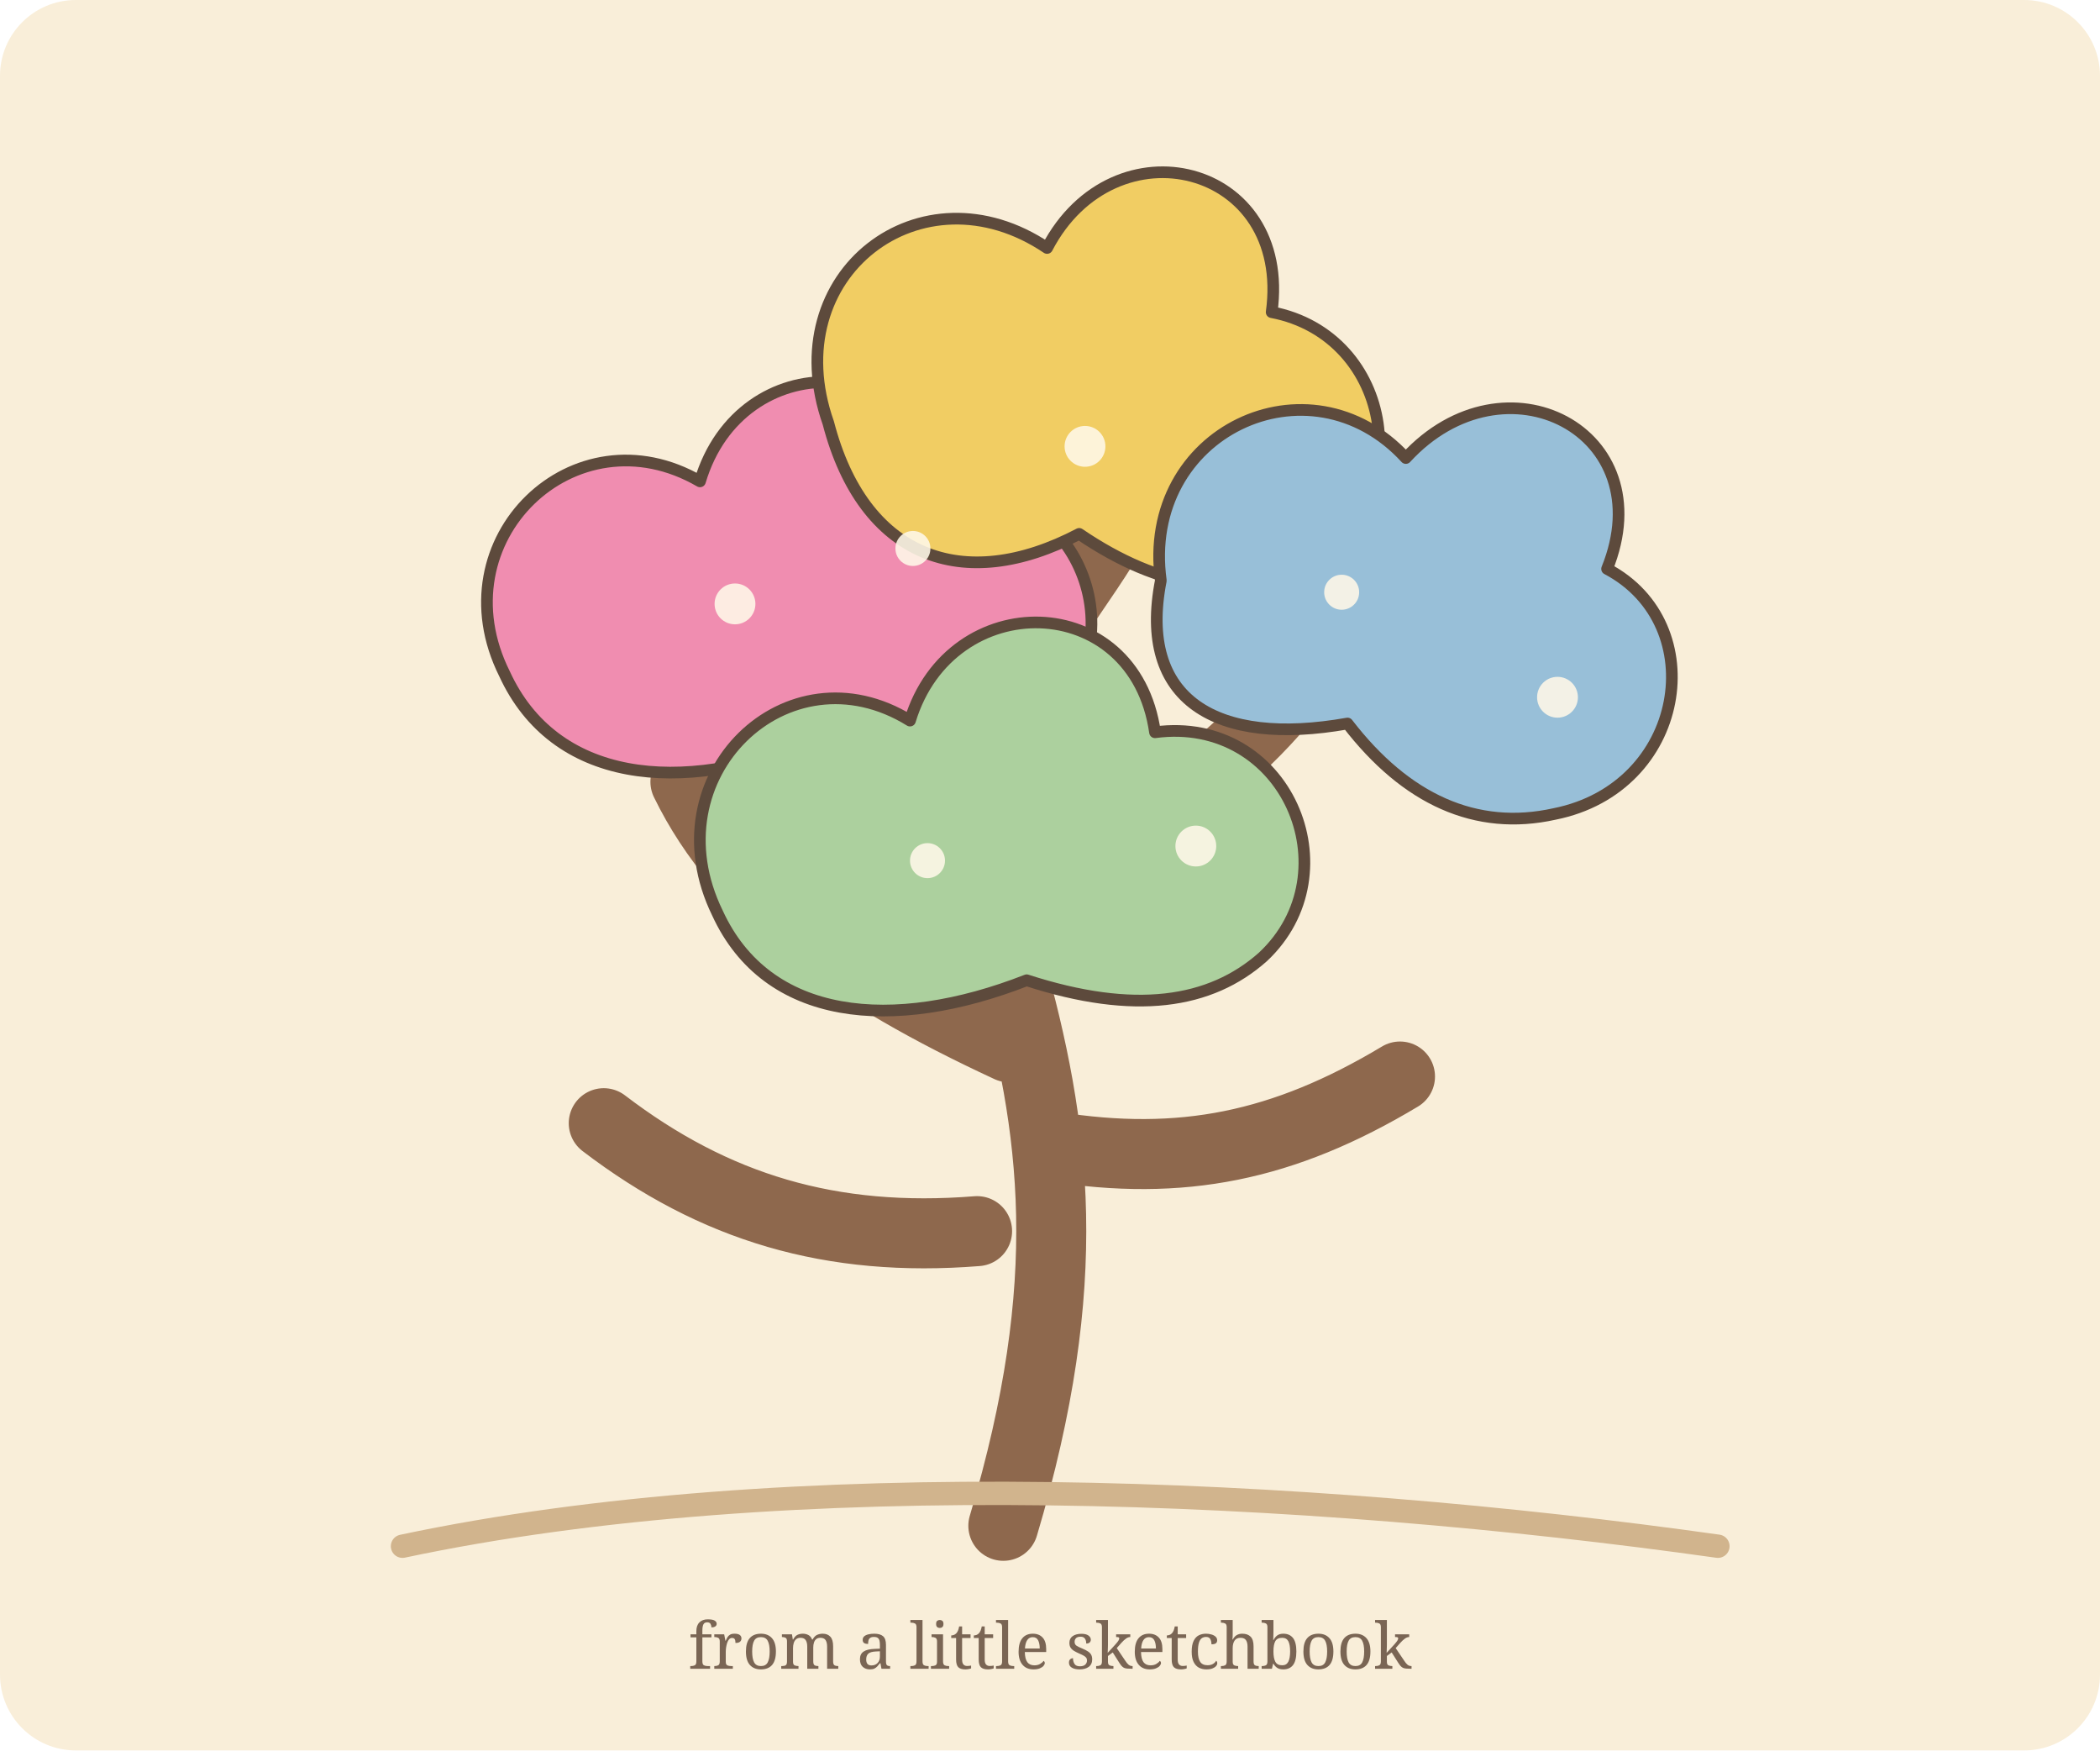
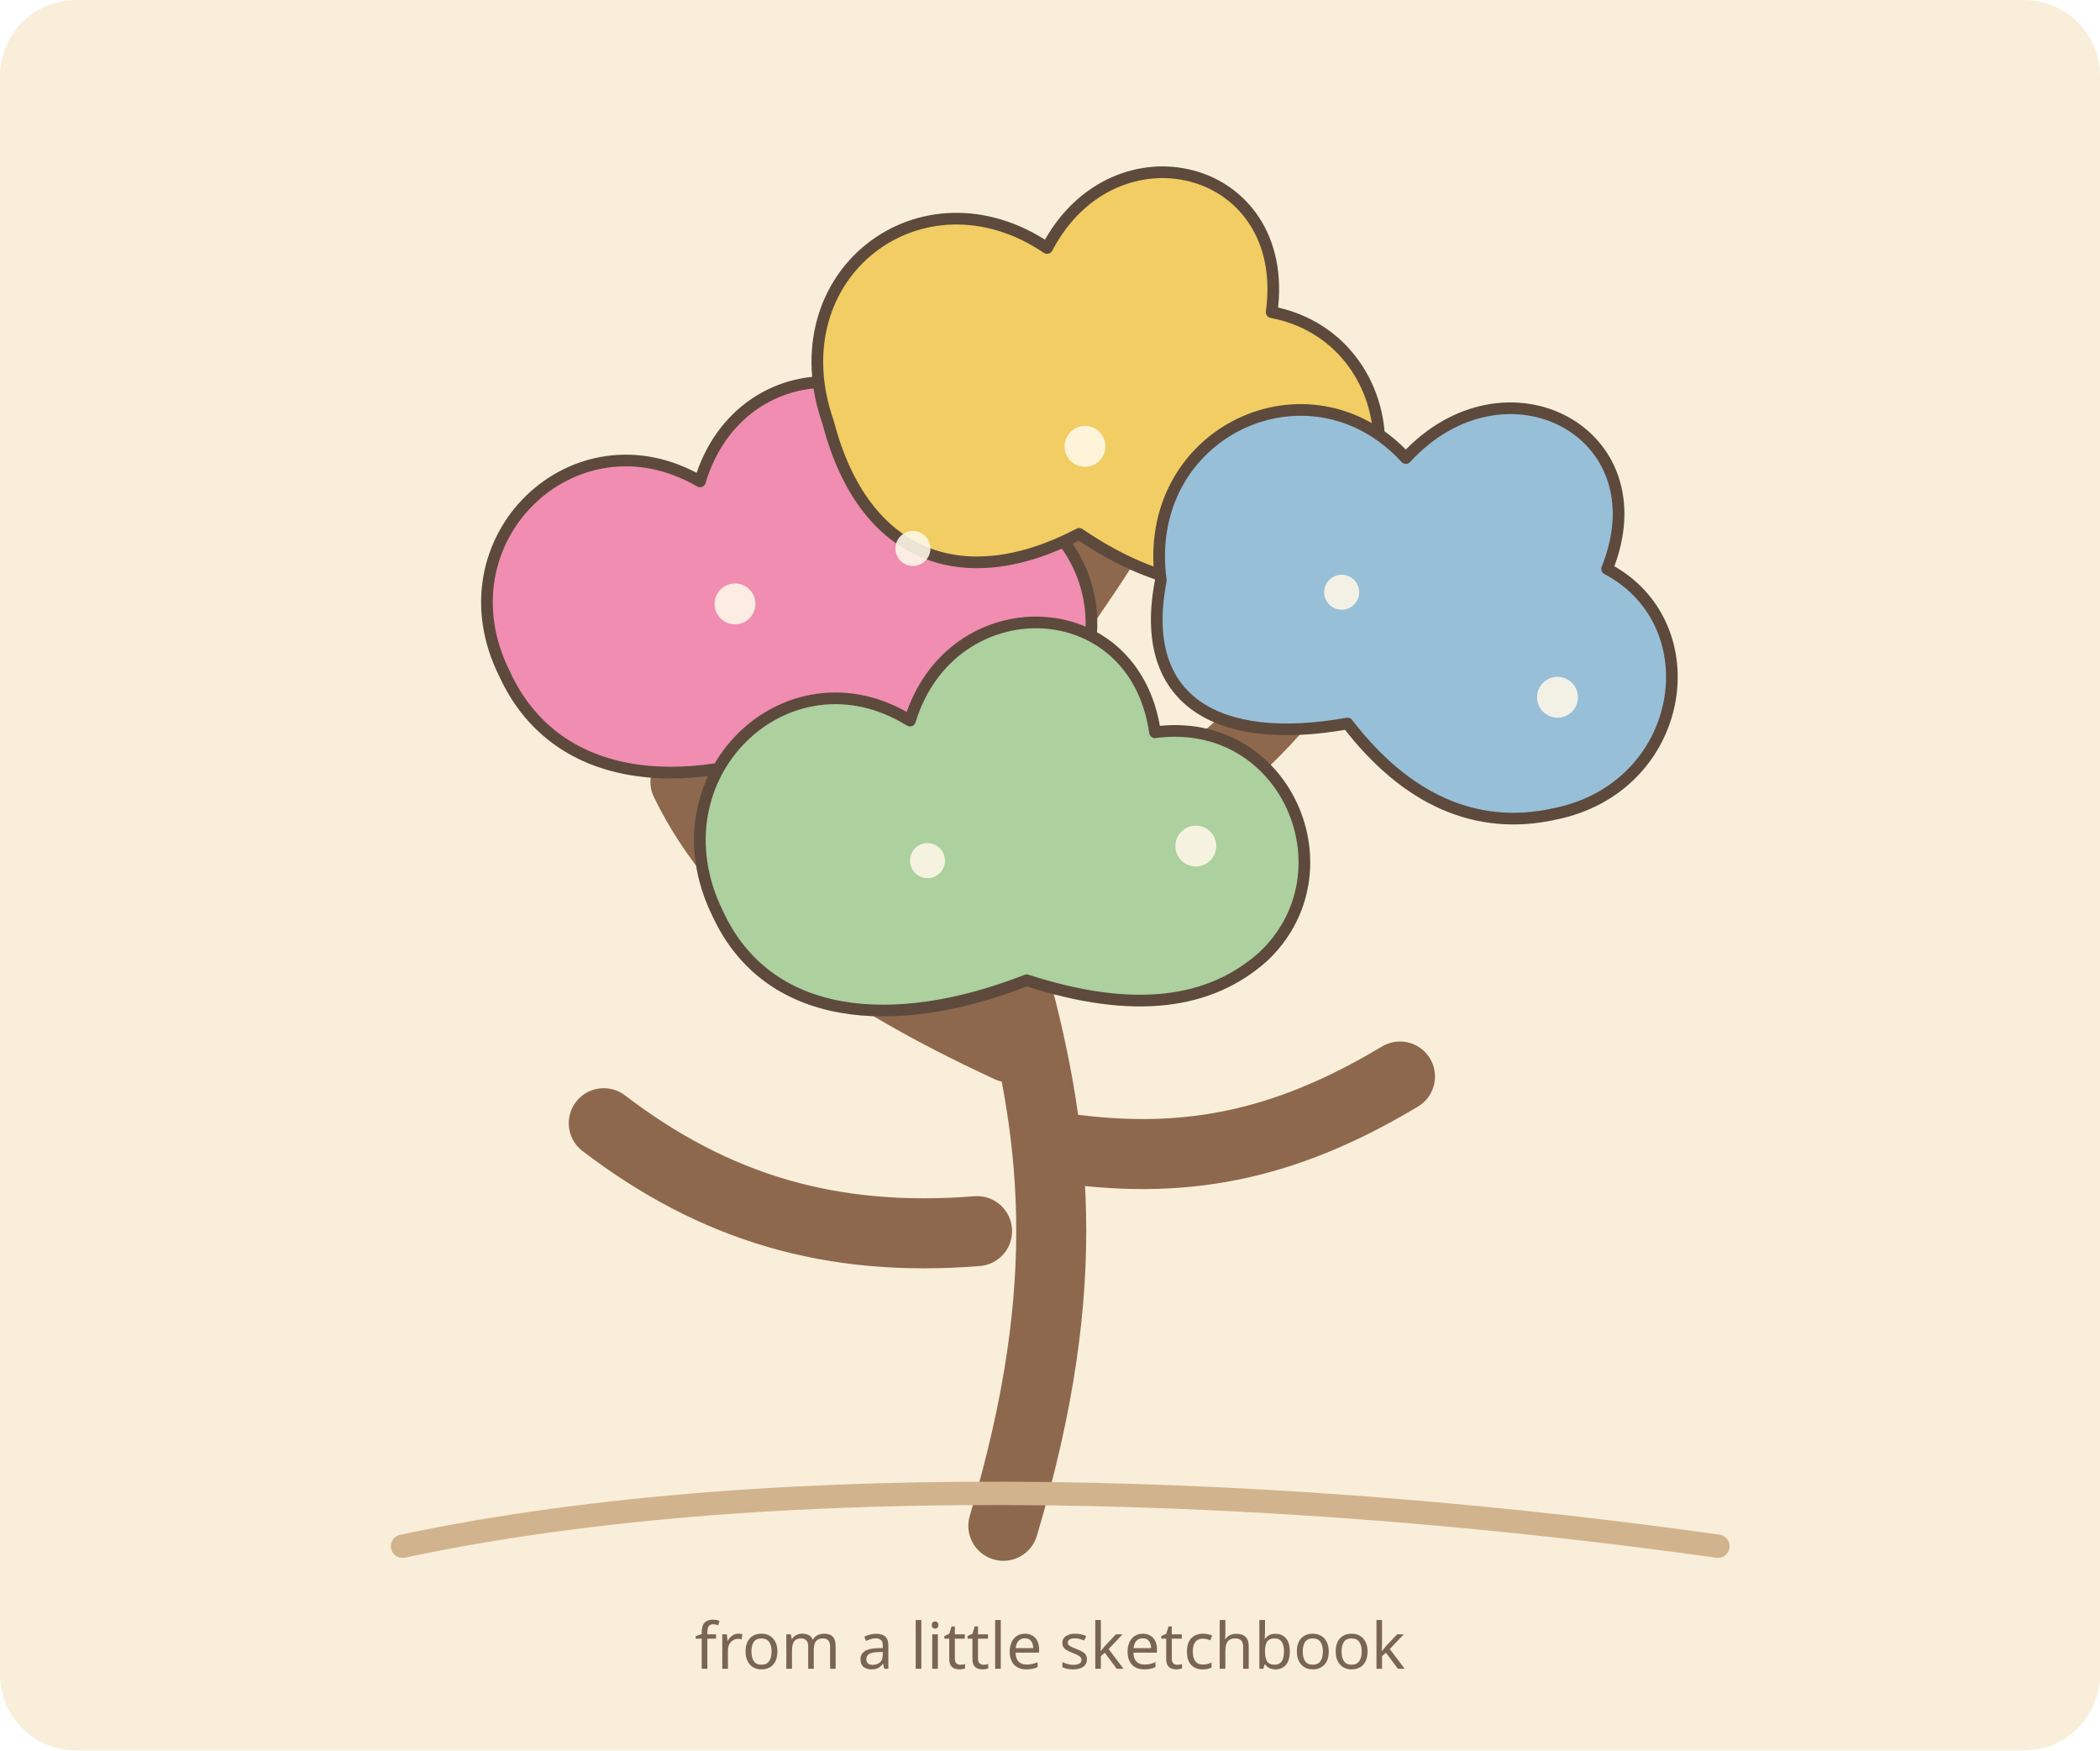
<svg xmlns="http://www.w3.org/2000/svg" width="720" height="600" viewBox="0 0 720 600" role="img" aria-labelledby="title desc">
  <rect width="720" height="600" rx="26" fill="#f9eed9" />
  <path d="M344 523c25-84 18-136 2-193-12-42-6-86 15-117 16-24 33-45 36-76M346 359c-54-25-92-52-111-91M352 302c52-23 88-53 107-91M335 422c-50 4-90-8-128-37M361 393c44 7 79 0 119-24" fill="none" stroke="#8e684d" stroke-width="24" stroke-linecap="round" stroke-linejoin="round" />
  <g stroke="#5d4a3c" stroke-width="4" stroke-linejoin="round">
    <path fill="#f08db0" d="M173 231c-23-46 24-91 67-66 14-47 77-45 83 4 45-6 68 48 37 77-17 16-44 21-81 8-46 19-89 14-106-23z" />
    <path fill="#f1cd63" d="M284 145c-18-51 32-89 75-60 23-44 84-29 77 22 42 8 51 65 12 86-24 13-50 9-78-10-40 21-74 8-86-38z" />
    <path fill="#98bfd8" d="M398 199c-7-51 51-78 84-42 34-37 88-9 69 38 36 19 27 75-18 84-27 6-51-5-71-31-45 8-72-8-64-49z" />
    <path fill="#acd09e" d="M246 313c-23-47 24-92 66-66 14-46 77-45 84 4 45-6 68 48 37 77-18 16-44 20-81 8-46 18-89 14-106-23z" />
  </g>
  <g fill="#fff8e8" opacity=".88">
    <circle cx="252" cy="207" r="7" />
    <circle cx="313" cy="188" r="6" />
    <circle cx="372" cy="153" r="7" />
    <circle cx="460" cy="203" r="6" />
    <circle cx="534" cy="239" r="7" />
    <circle cx="318" cy="295" r="6" />
    <circle cx="410" cy="290" r="7" />
  </g>
  <path d="M138 530c132-28 309-20 451 0" fill="none" stroke="#d1b48d" stroke-width="8" stroke-linecap="round" />
-   <text x="360" y="572" text-anchor="middle" fill="#7a6554" font-family="Georgia,serif" font-size="22">from a little sketchbook</text>
+   <text x="360" y="572" text-anchor="middle" fill="#7a6554" font-family="Nunito, sans-serif" font-size="22">from a little sketchbook</text>
</svg>
